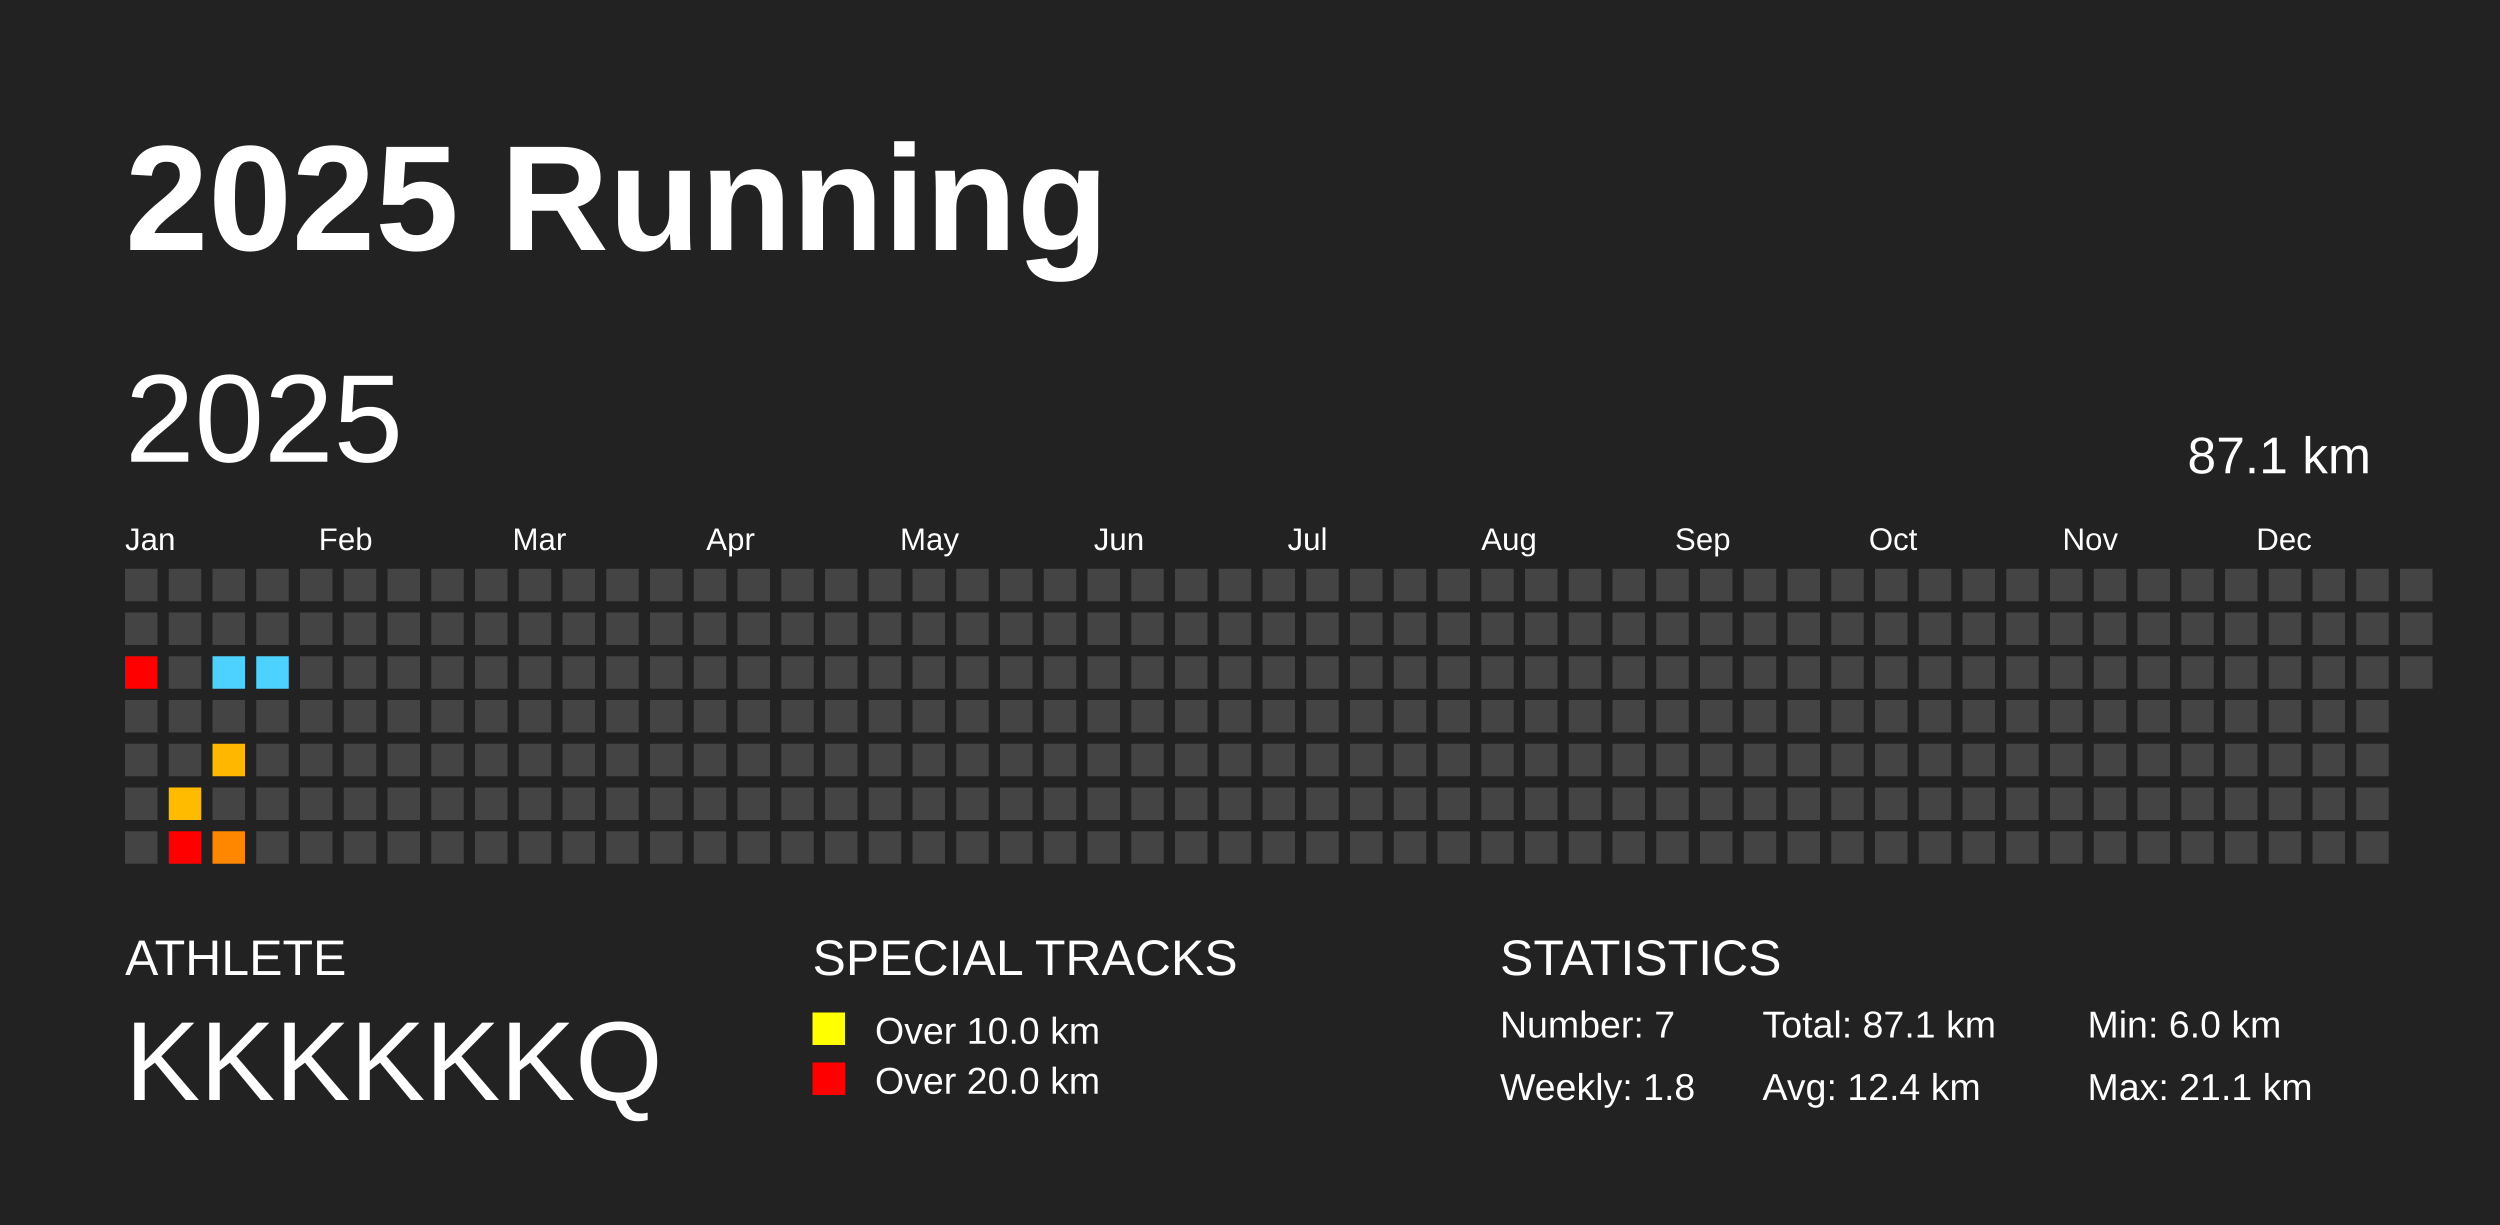
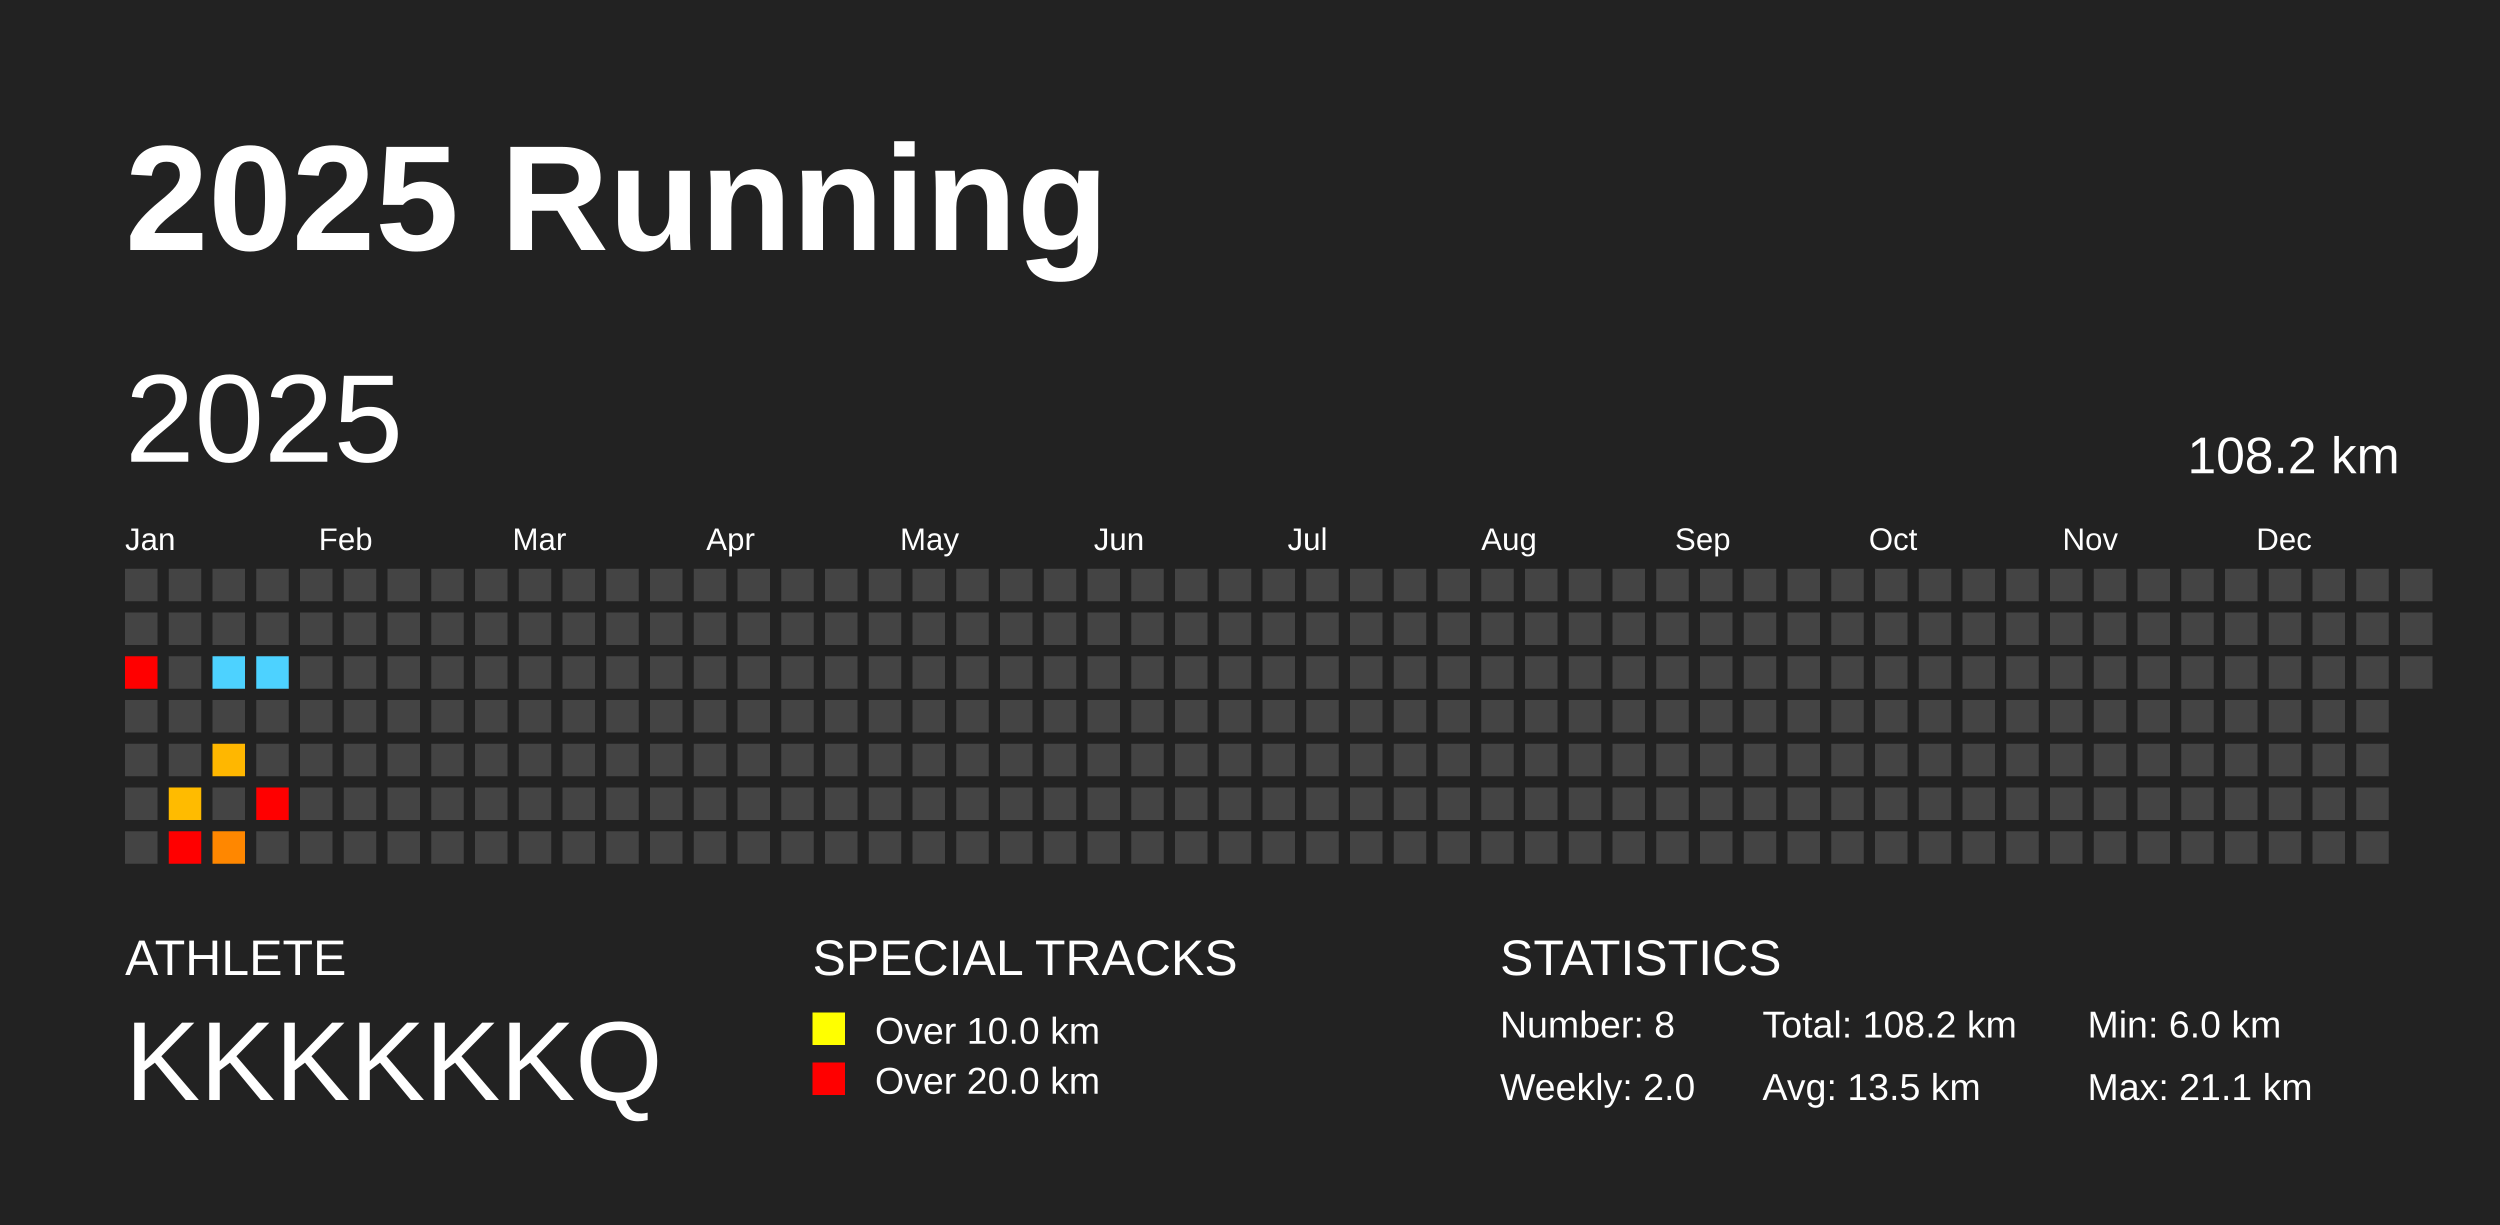
<svg xmlns="http://www.w3.org/2000/svg" baseProfile="full" height="98mm" version="1.1" viewBox="0,0,200,98" width="200mm">
  <defs />
  <rect fill="#222222" height="98" width="200" x="0" y="0" />
  <text fill="#FFFFFF" style="font-size:12px; font-family:Arial; font-weight:bold;" x="10" y="20">2025 Running</text>
  <text fill="#FFFFFF" style="font-size:4px; font-family:Arial" x="10" y="78">ATHLETE</text>
  <text fill="#FFFFFF" style="font-size:9px; font-family:Arial" x="10" y="88">KKKKKKQ</text>
  <text fill="#FFFFFF" style="font-size:4px; font-family:Arial" x="65" y="78">SPECIAL TRACKS</text>
  <rect fill="yellow" height="2.6" width="2.6" x="65" y="81" />
  <text fill="#FFFFFF" style="font-size:3px; font-family:Arial" x="70" y="83.5">Over 10.0 km</text>
  <rect fill="red" height="2.6" width="2.6" x="65" y="85" />
  <text fill="#FFFFFF" style="font-size:3px; font-family:Arial" x="70" y="87.5">Over 20.0 km</text>
  <text fill="#FFFFFF" style="font-size:4px; font-family:Arial" x="120" y="78">STATISTICS</text>
-   <text fill="#FFFFFF" style="font-size:3px; font-family:Arial" x="120" y="83">Number: 7</text>
-   <text fill="#FFFFFF" style="font-size:3px; font-family:Arial" x="120" y="88">Weekly: 1.8</text>
-   <text fill="#FFFFFF" style="font-size:3px; font-family:Arial" x="141" y="83">Total: 87.1 km</text>
-   <text fill="#FFFFFF" style="font-size:3px; font-family:Arial" x="141" y="88">Avg: 12.4 km</text>
+   <text fill="#FFFFFF" style="font-size:3px; font-family:Arial" x="120" y="83">Number: 8</text>
+   <text fill="#FFFFFF" style="font-size:3px; font-family:Arial" x="120" y="88">Weekly: 2.0</text>
+   <text fill="#FFFFFF" style="font-size:3px; font-family:Arial" x="141" y="83">Total: 108.2 km</text>
+   <text fill="#FFFFFF" style="font-size:3px; font-family:Arial" x="141" y="88">Avg: 13.5 km</text>
  <text fill="#FFFFFF" style="font-size:3px; font-family:Arial" x="167" y="83">Min: 6.0 km</text>
  <text fill="#FFFFFF" style="font-size:3px; font-family:Arial" x="167" y="88">Max: 21.1 km</text>
  <text dominant-baseline="hanging" fill="#FFFFFF" style="font-size:10.0px; font-family:Arial;" x="10" y="30">2025</text>
-   <text dominant-baseline="hanging" fill="#FFFFFF" style="font-size:4.125px; font-family:Arial;" x="175" y="35">87.1 km</text>
+   <text dominant-baseline="hanging" fill="#FFFFFF" style="font-size:4.125px; font-family:Arial;" x="175" y="35">108.2 km</text>
  <text fill="#FFFFFF" style="font-size:2.5px; font-family:Arial" x="10.0" y="44">Jan</text>
  <text fill="#FFFFFF" style="font-size:2.5px; font-family:Arial" x="25.5" y="44">Feb</text>
  <text fill="#FFFFFF" style="font-size:2.5px; font-family:Arial" x="41.0" y="44">Mar</text>
  <text fill="#FFFFFF" style="font-size:2.5px; font-family:Arial" x="56.5" y="44">Apr</text>
  <text fill="#FFFFFF" style="font-size:2.5px; font-family:Arial" x="72.0" y="44">May</text>
  <text fill="#FFFFFF" style="font-size:2.5px; font-family:Arial" x="87.5" y="44">Jun</text>
  <text fill="#FFFFFF" style="font-size:2.5px; font-family:Arial" x="103.0" y="44">Jul</text>
  <text fill="#FFFFFF" style="font-size:2.5px; font-family:Arial" x="118.5" y="44">Aug</text>
  <text fill="#FFFFFF" style="font-size:2.5px; font-family:Arial" x="134.0" y="44">Sep</text>
  <text fill="#FFFFFF" style="font-size:2.5px; font-family:Arial" x="149.5" y="44">Oct</text>
  <text fill="#FFFFFF" style="font-size:2.5px; font-family:Arial" x="165.0" y="44">Nov</text>
  <text fill="#FFFFFF" style="font-size:2.5px; font-family:Arial" x="180.5" y="44">Dec</text>
  <rect fill="#444444" height="2.6" width="2.6" x="10.0" y="45.5" />
  <rect fill="#444444" height="2.6" width="2.6" x="10.0" y="49.0" />
  <rect fill="red" height="2.6" width="2.6" x="10.0" y="52.5" />
  <rect fill="#444444" height="2.6" width="2.6" x="10.0" y="56.0" />
  <rect fill="#444444" height="2.6" width="2.6" x="10.0" y="59.5" />
  <rect fill="#444444" height="2.6" width="2.6" x="10.0" y="63.0" />
  <rect fill="#444444" height="2.6" width="2.6" x="10.0" y="66.5" />
  <rect fill="#444444" height="2.6" width="2.6" x="13.5" y="45.5" />
  <rect fill="#444444" height="2.6" width="2.6" x="13.5" y="49.0" />
  <rect fill="#444444" height="2.6" width="2.6" x="13.5" y="52.5" />
  <rect fill="#444444" height="2.6" width="2.6" x="13.5" y="56.0" />
  <rect fill="#444444" height="2.6" width="2.6" x="13.5" y="59.5" />
  <rect fill="#ffbb00" height="2.6" width="2.6" x="13.5" y="63.0" />
  <rect fill="red" height="2.6" width="2.6" x="13.5" y="66.5" />
  <rect fill="#444444" height="2.6" width="2.6" x="17.0" y="45.5" />
  <rect fill="#444444" height="2.6" width="2.6" x="17.0" y="49.0" />
  <rect fill="#4dd2ff" height="2.6" width="2.6" x="17.0" y="52.5" />
  <rect fill="#444444" height="2.6" width="2.6" x="17.0" y="56.0" />
  <rect fill="#ffb700" height="2.6" width="2.6" x="17.0" y="59.5" />
  <rect fill="#444444" height="2.6" width="2.6" x="17.0" y="63.0" />
  <rect fill="#ff8700" height="2.6" width="2.6" x="17.0" y="66.5" />
  <rect fill="#444444" height="2.6" width="2.6" x="20.5" y="45.5" />
  <rect fill="#444444" height="2.6" width="2.6" x="20.5" y="49.0" />
  <rect fill="#4dd2ff" height="2.6" width="2.6" x="20.5" y="52.5" />
  <rect fill="#444444" height="2.6" width="2.6" x="20.5" y="56.0" />
  <rect fill="#444444" height="2.6" width="2.6" x="20.5" y="59.5" />
-   <rect fill="#444444" height="2.6" width="2.6" x="20.5" y="63.0" />
+   <rect fill="red" height="2.6" width="2.6" x="20.5" y="63.0" />
  <rect fill="#444444" height="2.6" width="2.6" x="20.5" y="66.5" />
  <rect fill="#444444" height="2.6" width="2.6" x="24.0" y="45.5" />
  <rect fill="#444444" height="2.6" width="2.6" x="24.0" y="49.0" />
  <rect fill="#444444" height="2.6" width="2.6" x="24.0" y="52.5" />
  <rect fill="#444444" height="2.6" width="2.6" x="24.0" y="56.0" />
  <rect fill="#444444" height="2.6" width="2.6" x="24.0" y="59.5" />
  <rect fill="#444444" height="2.6" width="2.6" x="24.0" y="63.0" />
  <rect fill="#444444" height="2.6" width="2.6" x="24.0" y="66.5" />
  <rect fill="#444444" height="2.6" width="2.6" x="27.5" y="45.5" />
  <rect fill="#444444" height="2.6" width="2.6" x="27.5" y="49.0" />
  <rect fill="#444444" height="2.6" width="2.6" x="27.5" y="52.5" />
  <rect fill="#444444" height="2.6" width="2.6" x="27.5" y="56.0" />
  <rect fill="#444444" height="2.6" width="2.6" x="27.5" y="59.5" />
  <rect fill="#444444" height="2.6" width="2.6" x="27.5" y="63.0" />
  <rect fill="#444444" height="2.6" width="2.6" x="27.5" y="66.5" />
  <rect fill="#444444" height="2.6" width="2.6" x="31.0" y="45.5" />
  <rect fill="#444444" height="2.6" width="2.6" x="31.0" y="49.0" />
  <rect fill="#444444" height="2.6" width="2.6" x="31.0" y="52.5" />
  <rect fill="#444444" height="2.6" width="2.6" x="31.0" y="56.0" />
  <rect fill="#444444" height="2.6" width="2.6" x="31.0" y="59.5" />
  <rect fill="#444444" height="2.6" width="2.6" x="31.0" y="63.0" />
  <rect fill="#444444" height="2.6" width="2.6" x="31.0" y="66.5" />
  <rect fill="#444444" height="2.6" width="2.6" x="34.5" y="45.5" />
  <rect fill="#444444" height="2.6" width="2.6" x="34.5" y="49.0" />
  <rect fill="#444444" height="2.6" width="2.6" x="34.5" y="52.5" />
  <rect fill="#444444" height="2.6" width="2.6" x="34.5" y="56.0" />
  <rect fill="#444444" height="2.6" width="2.6" x="34.5" y="59.5" />
  <rect fill="#444444" height="2.6" width="2.6" x="34.5" y="63.0" />
  <rect fill="#444444" height="2.6" width="2.6" x="34.5" y="66.5" />
  <rect fill="#444444" height="2.6" width="2.6" x="38.0" y="45.5" />
  <rect fill="#444444" height="2.6" width="2.6" x="38.0" y="49.0" />
  <rect fill="#444444" height="2.6" width="2.6" x="38.0" y="52.5" />
  <rect fill="#444444" height="2.6" width="2.6" x="38.0" y="56.0" />
  <rect fill="#444444" height="2.6" width="2.6" x="38.0" y="59.5" />
  <rect fill="#444444" height="2.6" width="2.6" x="38.0" y="63.0" />
  <rect fill="#444444" height="2.6" width="2.6" x="38.0" y="66.5" />
  <rect fill="#444444" height="2.6" width="2.6" x="41.5" y="45.5" />
  <rect fill="#444444" height="2.6" width="2.6" x="41.5" y="49.0" />
  <rect fill="#444444" height="2.6" width="2.6" x="41.5" y="52.5" />
  <rect fill="#444444" height="2.6" width="2.6" x="41.5" y="56.0" />
  <rect fill="#444444" height="2.6" width="2.6" x="41.5" y="59.5" />
  <rect fill="#444444" height="2.6" width="2.6" x="41.5" y="63.0" />
  <rect fill="#444444" height="2.6" width="2.6" x="41.5" y="66.5" />
  <rect fill="#444444" height="2.6" width="2.6" x="45.0" y="45.5" />
  <rect fill="#444444" height="2.6" width="2.6" x="45.0" y="49.0" />
  <rect fill="#444444" height="2.6" width="2.6" x="45.0" y="52.5" />
  <rect fill="#444444" height="2.6" width="2.6" x="45.0" y="56.0" />
  <rect fill="#444444" height="2.6" width="2.6" x="45.0" y="59.5" />
  <rect fill="#444444" height="2.6" width="2.6" x="45.0" y="63.0" />
  <rect fill="#444444" height="2.6" width="2.6" x="45.0" y="66.5" />
  <rect fill="#444444" height="2.6" width="2.6" x="48.5" y="45.5" />
  <rect fill="#444444" height="2.6" width="2.6" x="48.5" y="49.0" />
  <rect fill="#444444" height="2.6" width="2.6" x="48.5" y="52.5" />
  <rect fill="#444444" height="2.6" width="2.6" x="48.5" y="56.0" />
  <rect fill="#444444" height="2.6" width="2.6" x="48.5" y="59.5" />
  <rect fill="#444444" height="2.6" width="2.6" x="48.5" y="63.0" />
  <rect fill="#444444" height="2.6" width="2.6" x="48.5" y="66.5" />
  <rect fill="#444444" height="2.6" width="2.6" x="52.0" y="45.5" />
  <rect fill="#444444" height="2.6" width="2.6" x="52.0" y="49.0" />
  <rect fill="#444444" height="2.6" width="2.6" x="52.0" y="52.5" />
  <rect fill="#444444" height="2.6" width="2.6" x="52.0" y="56.0" />
  <rect fill="#444444" height="2.6" width="2.6" x="52.0" y="59.5" />
  <rect fill="#444444" height="2.6" width="2.6" x="52.0" y="63.0" />
  <rect fill="#444444" height="2.6" width="2.6" x="52.0" y="66.5" />
  <rect fill="#444444" height="2.6" width="2.6" x="55.5" y="45.5" />
  <rect fill="#444444" height="2.6" width="2.6" x="55.5" y="49.0" />
  <rect fill="#444444" height="2.6" width="2.6" x="55.5" y="52.5" />
  <rect fill="#444444" height="2.6" width="2.6" x="55.5" y="56.0" />
  <rect fill="#444444" height="2.6" width="2.6" x="55.5" y="59.5" />
  <rect fill="#444444" height="2.6" width="2.6" x="55.5" y="63.0" />
  <rect fill="#444444" height="2.6" width="2.6" x="55.5" y="66.5" />
  <rect fill="#444444" height="2.6" width="2.6" x="59.0" y="45.5" />
  <rect fill="#444444" height="2.6" width="2.6" x="59.0" y="49.0" />
  <rect fill="#444444" height="2.6" width="2.6" x="59.0" y="52.5" />
  <rect fill="#444444" height="2.6" width="2.6" x="59.0" y="56.0" />
  <rect fill="#444444" height="2.6" width="2.6" x="59.0" y="59.5" />
  <rect fill="#444444" height="2.6" width="2.6" x="59.0" y="63.0" />
  <rect fill="#444444" height="2.6" width="2.6" x="59.0" y="66.5" />
  <rect fill="#444444" height="2.6" width="2.6" x="62.5" y="45.5" />
  <rect fill="#444444" height="2.6" width="2.6" x="62.5" y="49.0" />
  <rect fill="#444444" height="2.6" width="2.6" x="62.5" y="52.5" />
  <rect fill="#444444" height="2.6" width="2.6" x="62.5" y="56.0" />
  <rect fill="#444444" height="2.6" width="2.6" x="62.5" y="59.5" />
  <rect fill="#444444" height="2.6" width="2.6" x="62.5" y="63.0" />
  <rect fill="#444444" height="2.6" width="2.6" x="62.5" y="66.5" />
  <rect fill="#444444" height="2.6" width="2.6" x="66.0" y="45.5" />
  <rect fill="#444444" height="2.6" width="2.6" x="66.0" y="49.0" />
  <rect fill="#444444" height="2.6" width="2.6" x="66.0" y="52.5" />
  <rect fill="#444444" height="2.6" width="2.6" x="66.0" y="56.0" />
  <rect fill="#444444" height="2.6" width="2.6" x="66.0" y="59.5" />
  <rect fill="#444444" height="2.6" width="2.6" x="66.0" y="63.0" />
  <rect fill="#444444" height="2.6" width="2.6" x="66.0" y="66.5" />
  <rect fill="#444444" height="2.6" width="2.6" x="69.5" y="45.5" />
  <rect fill="#444444" height="2.6" width="2.6" x="69.5" y="49.0" />
  <rect fill="#444444" height="2.6" width="2.6" x="69.5" y="52.5" />
  <rect fill="#444444" height="2.6" width="2.6" x="69.5" y="56.0" />
  <rect fill="#444444" height="2.6" width="2.6" x="69.5" y="59.5" />
  <rect fill="#444444" height="2.6" width="2.6" x="69.5" y="63.0" />
  <rect fill="#444444" height="2.6" width="2.6" x="69.5" y="66.5" />
  <rect fill="#444444" height="2.6" width="2.6" x="73.0" y="45.5" />
  <rect fill="#444444" height="2.6" width="2.6" x="73.0" y="49.0" />
  <rect fill="#444444" height="2.6" width="2.6" x="73.0" y="52.5" />
  <rect fill="#444444" height="2.6" width="2.6" x="73.0" y="56.0" />
  <rect fill="#444444" height="2.6" width="2.6" x="73.0" y="59.5" />
  <rect fill="#444444" height="2.6" width="2.6" x="73.0" y="63.0" />
  <rect fill="#444444" height="2.6" width="2.6" x="73.0" y="66.5" />
  <rect fill="#444444" height="2.6" width="2.6" x="76.5" y="45.5" />
  <rect fill="#444444" height="2.6" width="2.6" x="76.5" y="49.0" />
  <rect fill="#444444" height="2.6" width="2.6" x="76.5" y="52.5" />
  <rect fill="#444444" height="2.6" width="2.6" x="76.5" y="56.0" />
  <rect fill="#444444" height="2.6" width="2.6" x="76.5" y="59.5" />
  <rect fill="#444444" height="2.6" width="2.6" x="76.5" y="63.0" />
  <rect fill="#444444" height="2.6" width="2.6" x="76.5" y="66.5" />
  <rect fill="#444444" height="2.6" width="2.6" x="80.0" y="45.5" />
  <rect fill="#444444" height="2.6" width="2.6" x="80.0" y="49.0" />
  <rect fill="#444444" height="2.6" width="2.6" x="80.0" y="52.5" />
  <rect fill="#444444" height="2.6" width="2.6" x="80.0" y="56.0" />
  <rect fill="#444444" height="2.6" width="2.6" x="80.0" y="59.5" />
  <rect fill="#444444" height="2.6" width="2.6" x="80.0" y="63.0" />
  <rect fill="#444444" height="2.6" width="2.6" x="80.0" y="66.5" />
  <rect fill="#444444" height="2.6" width="2.6" x="83.5" y="45.5" />
  <rect fill="#444444" height="2.6" width="2.6" x="83.5" y="49.0" />
  <rect fill="#444444" height="2.6" width="2.6" x="83.5" y="52.5" />
  <rect fill="#444444" height="2.6" width="2.6" x="83.5" y="56.0" />
  <rect fill="#444444" height="2.6" width="2.6" x="83.5" y="59.5" />
  <rect fill="#444444" height="2.6" width="2.6" x="83.5" y="63.0" />
  <rect fill="#444444" height="2.6" width="2.6" x="83.5" y="66.5" />
  <rect fill="#444444" height="2.6" width="2.6" x="87.0" y="45.5" />
  <rect fill="#444444" height="2.6" width="2.6" x="87.0" y="49.0" />
  <rect fill="#444444" height="2.6" width="2.6" x="87.0" y="52.5" />
  <rect fill="#444444" height="2.6" width="2.6" x="87.0" y="56.0" />
  <rect fill="#444444" height="2.6" width="2.6" x="87.0" y="59.5" />
  <rect fill="#444444" height="2.6" width="2.6" x="87.0" y="63.0" />
  <rect fill="#444444" height="2.6" width="2.6" x="87.0" y="66.5" />
  <rect fill="#444444" height="2.6" width="2.6" x="90.5" y="45.5" />
  <rect fill="#444444" height="2.6" width="2.6" x="90.5" y="49.0" />
  <rect fill="#444444" height="2.6" width="2.6" x="90.5" y="52.5" />
  <rect fill="#444444" height="2.6" width="2.6" x="90.5" y="56.0" />
  <rect fill="#444444" height="2.6" width="2.6" x="90.5" y="59.5" />
  <rect fill="#444444" height="2.6" width="2.6" x="90.5" y="63.0" />
  <rect fill="#444444" height="2.6" width="2.6" x="90.5" y="66.5" />
  <rect fill="#444444" height="2.6" width="2.6" x="94.0" y="45.5" />
  <rect fill="#444444" height="2.6" width="2.6" x="94.0" y="49.0" />
  <rect fill="#444444" height="2.6" width="2.6" x="94.0" y="52.5" />
  <rect fill="#444444" height="2.6" width="2.6" x="94.0" y="56.0" />
  <rect fill="#444444" height="2.6" width="2.6" x="94.0" y="59.5" />
  <rect fill="#444444" height="2.6" width="2.6" x="94.0" y="63.0" />
  <rect fill="#444444" height="2.6" width="2.6" x="94.0" y="66.5" />
  <rect fill="#444444" height="2.6" width="2.6" x="97.5" y="45.5" />
  <rect fill="#444444" height="2.6" width="2.6" x="97.5" y="49.0" />
  <rect fill="#444444" height="2.6" width="2.6" x="97.5" y="52.5" />
  <rect fill="#444444" height="2.6" width="2.6" x="97.5" y="56.0" />
  <rect fill="#444444" height="2.6" width="2.6" x="97.5" y="59.5" />
  <rect fill="#444444" height="2.6" width="2.6" x="97.5" y="63.0" />
  <rect fill="#444444" height="2.6" width="2.6" x="97.5" y="66.5" />
  <rect fill="#444444" height="2.6" width="2.6" x="101.0" y="45.5" />
  <rect fill="#444444" height="2.6" width="2.6" x="101.0" y="49.0" />
  <rect fill="#444444" height="2.6" width="2.6" x="101.0" y="52.5" />
  <rect fill="#444444" height="2.6" width="2.6" x="101.0" y="56.0" />
  <rect fill="#444444" height="2.6" width="2.6" x="101.0" y="59.5" />
  <rect fill="#444444" height="2.6" width="2.6" x="101.0" y="63.0" />
  <rect fill="#444444" height="2.6" width="2.6" x="101.0" y="66.5" />
  <rect fill="#444444" height="2.6" width="2.6" x="104.5" y="45.5" />
  <rect fill="#444444" height="2.6" width="2.6" x="104.5" y="49.0" />
  <rect fill="#444444" height="2.6" width="2.6" x="104.5" y="52.5" />
  <rect fill="#444444" height="2.6" width="2.6" x="104.5" y="56.0" />
  <rect fill="#444444" height="2.6" width="2.6" x="104.5" y="59.5" />
  <rect fill="#444444" height="2.6" width="2.6" x="104.5" y="63.0" />
  <rect fill="#444444" height="2.6" width="2.6" x="104.5" y="66.5" />
  <rect fill="#444444" height="2.6" width="2.6" x="108.0" y="45.5" />
  <rect fill="#444444" height="2.6" width="2.6" x="108.0" y="49.0" />
  <rect fill="#444444" height="2.6" width="2.6" x="108.0" y="52.5" />
  <rect fill="#444444" height="2.6" width="2.6" x="108.0" y="56.0" />
  <rect fill="#444444" height="2.6" width="2.6" x="108.0" y="59.5" />
  <rect fill="#444444" height="2.6" width="2.6" x="108.0" y="63.0" />
  <rect fill="#444444" height="2.6" width="2.6" x="108.0" y="66.5" />
  <rect fill="#444444" height="2.6" width="2.6" x="111.5" y="45.5" />
  <rect fill="#444444" height="2.6" width="2.6" x="111.5" y="49.0" />
  <rect fill="#444444" height="2.6" width="2.6" x="111.5" y="52.5" />
  <rect fill="#444444" height="2.6" width="2.6" x="111.5" y="56.0" />
  <rect fill="#444444" height="2.6" width="2.6" x="111.5" y="59.5" />
  <rect fill="#444444" height="2.6" width="2.6" x="111.5" y="63.0" />
  <rect fill="#444444" height="2.6" width="2.6" x="111.5" y="66.5" />
  <rect fill="#444444" height="2.6" width="2.6" x="115.0" y="45.5" />
  <rect fill="#444444" height="2.6" width="2.6" x="115.0" y="49.0" />
  <rect fill="#444444" height="2.6" width="2.6" x="115.0" y="52.5" />
  <rect fill="#444444" height="2.6" width="2.6" x="115.0" y="56.0" />
  <rect fill="#444444" height="2.6" width="2.6" x="115.0" y="59.5" />
  <rect fill="#444444" height="2.6" width="2.6" x="115.0" y="63.0" />
  <rect fill="#444444" height="2.6" width="2.6" x="115.0" y="66.5" />
  <rect fill="#444444" height="2.6" width="2.6" x="118.5" y="45.5" />
  <rect fill="#444444" height="2.6" width="2.6" x="118.5" y="49.0" />
  <rect fill="#444444" height="2.6" width="2.6" x="118.5" y="52.5" />
  <rect fill="#444444" height="2.6" width="2.6" x="118.5" y="56.0" />
  <rect fill="#444444" height="2.6" width="2.6" x="118.5" y="59.5" />
  <rect fill="#444444" height="2.6" width="2.6" x="118.5" y="63.0" />
  <rect fill="#444444" height="2.6" width="2.6" x="118.5" y="66.5" />
  <rect fill="#444444" height="2.6" width="2.6" x="122.0" y="45.5" />
  <rect fill="#444444" height="2.6" width="2.6" x="122.0" y="49.0" />
  <rect fill="#444444" height="2.6" width="2.6" x="122.0" y="52.5" />
  <rect fill="#444444" height="2.6" width="2.6" x="122.0" y="56.0" />
  <rect fill="#444444" height="2.6" width="2.6" x="122.0" y="59.5" />
  <rect fill="#444444" height="2.6" width="2.6" x="122.0" y="63.0" />
  <rect fill="#444444" height="2.6" width="2.6" x="122.0" y="66.5" />
  <rect fill="#444444" height="2.6" width="2.6" x="125.5" y="45.5" />
  <rect fill="#444444" height="2.6" width="2.6" x="125.5" y="49.0" />
  <rect fill="#444444" height="2.6" width="2.6" x="125.5" y="52.5" />
  <rect fill="#444444" height="2.6" width="2.6" x="125.5" y="56.0" />
  <rect fill="#444444" height="2.6" width="2.6" x="125.5" y="59.5" />
  <rect fill="#444444" height="2.6" width="2.6" x="125.5" y="63.0" />
  <rect fill="#444444" height="2.6" width="2.6" x="125.5" y="66.5" />
  <rect fill="#444444" height="2.6" width="2.6" x="129.0" y="45.5" />
  <rect fill="#444444" height="2.6" width="2.6" x="129.0" y="49.0" />
  <rect fill="#444444" height="2.6" width="2.6" x="129.0" y="52.5" />
  <rect fill="#444444" height="2.6" width="2.6" x="129.0" y="56.0" />
  <rect fill="#444444" height="2.6" width="2.6" x="129.0" y="59.5" />
  <rect fill="#444444" height="2.6" width="2.6" x="129.0" y="63.0" />
  <rect fill="#444444" height="2.6" width="2.6" x="129.0" y="66.5" />
  <rect fill="#444444" height="2.6" width="2.6" x="132.5" y="45.5" />
  <rect fill="#444444" height="2.6" width="2.6" x="132.5" y="49.0" />
  <rect fill="#444444" height="2.6" width="2.6" x="132.5" y="52.5" />
  <rect fill="#444444" height="2.6" width="2.6" x="132.5" y="56.0" />
  <rect fill="#444444" height="2.6" width="2.6" x="132.5" y="59.5" />
  <rect fill="#444444" height="2.6" width="2.6" x="132.5" y="63.0" />
  <rect fill="#444444" height="2.6" width="2.6" x="132.5" y="66.5" />
  <rect fill="#444444" height="2.6" width="2.6" x="136.0" y="45.5" />
  <rect fill="#444444" height="2.6" width="2.6" x="136.0" y="49.0" />
  <rect fill="#444444" height="2.6" width="2.6" x="136.0" y="52.5" />
  <rect fill="#444444" height="2.6" width="2.6" x="136.0" y="56.0" />
  <rect fill="#444444" height="2.6" width="2.6" x="136.0" y="59.5" />
  <rect fill="#444444" height="2.6" width="2.6" x="136.0" y="63.0" />
  <rect fill="#444444" height="2.6" width="2.6" x="136.0" y="66.5" />
  <rect fill="#444444" height="2.6" width="2.6" x="139.5" y="45.5" />
  <rect fill="#444444" height="2.6" width="2.6" x="139.5" y="49.0" />
  <rect fill="#444444" height="2.6" width="2.6" x="139.5" y="52.5" />
  <rect fill="#444444" height="2.6" width="2.6" x="139.5" y="56.0" />
  <rect fill="#444444" height="2.6" width="2.6" x="139.5" y="59.5" />
  <rect fill="#444444" height="2.6" width="2.6" x="139.5" y="63.0" />
  <rect fill="#444444" height="2.6" width="2.6" x="139.5" y="66.5" />
  <rect fill="#444444" height="2.6" width="2.6" x="143.0" y="45.5" />
  <rect fill="#444444" height="2.6" width="2.6" x="143.0" y="49.0" />
  <rect fill="#444444" height="2.6" width="2.6" x="143.0" y="52.5" />
  <rect fill="#444444" height="2.6" width="2.6" x="143.0" y="56.0" />
  <rect fill="#444444" height="2.6" width="2.6" x="143.0" y="59.5" />
  <rect fill="#444444" height="2.6" width="2.6" x="143.0" y="63.0" />
  <rect fill="#444444" height="2.6" width="2.6" x="143.0" y="66.5" />
  <rect fill="#444444" height="2.6" width="2.6" x="146.5" y="45.5" />
  <rect fill="#444444" height="2.6" width="2.6" x="146.5" y="49.0" />
  <rect fill="#444444" height="2.6" width="2.6" x="146.5" y="52.5" />
  <rect fill="#444444" height="2.6" width="2.6" x="146.5" y="56.0" />
  <rect fill="#444444" height="2.6" width="2.6" x="146.5" y="59.5" />
  <rect fill="#444444" height="2.6" width="2.6" x="146.5" y="63.0" />
  <rect fill="#444444" height="2.6" width="2.6" x="146.5" y="66.5" />
  <rect fill="#444444" height="2.6" width="2.6" x="150.0" y="45.5" />
  <rect fill="#444444" height="2.6" width="2.6" x="150.0" y="49.0" />
  <rect fill="#444444" height="2.6" width="2.6" x="150.0" y="52.5" />
  <rect fill="#444444" height="2.6" width="2.6" x="150.0" y="56.0" />
  <rect fill="#444444" height="2.6" width="2.6" x="150.0" y="59.5" />
  <rect fill="#444444" height="2.6" width="2.6" x="150.0" y="63.0" />
  <rect fill="#444444" height="2.6" width="2.6" x="150.0" y="66.5" />
  <rect fill="#444444" height="2.6" width="2.6" x="153.5" y="45.5" />
  <rect fill="#444444" height="2.6" width="2.6" x="153.5" y="49.0" />
  <rect fill="#444444" height="2.6" width="2.6" x="153.5" y="52.5" />
  <rect fill="#444444" height="2.6" width="2.6" x="153.5" y="56.0" />
  <rect fill="#444444" height="2.6" width="2.6" x="153.5" y="59.5" />
  <rect fill="#444444" height="2.6" width="2.6" x="153.5" y="63.0" />
  <rect fill="#444444" height="2.6" width="2.6" x="153.5" y="66.5" />
  <rect fill="#444444" height="2.6" width="2.6" x="157.0" y="45.5" />
  <rect fill="#444444" height="2.6" width="2.6" x="157.0" y="49.0" />
  <rect fill="#444444" height="2.6" width="2.6" x="157.0" y="52.5" />
  <rect fill="#444444" height="2.6" width="2.6" x="157.0" y="56.0" />
  <rect fill="#444444" height="2.6" width="2.6" x="157.0" y="59.5" />
  <rect fill="#444444" height="2.6" width="2.6" x="157.0" y="63.0" />
  <rect fill="#444444" height="2.6" width="2.6" x="157.0" y="66.5" />
  <rect fill="#444444" height="2.6" width="2.6" x="160.5" y="45.5" />
  <rect fill="#444444" height="2.6" width="2.6" x="160.5" y="49.0" />
  <rect fill="#444444" height="2.6" width="2.6" x="160.5" y="52.5" />
  <rect fill="#444444" height="2.6" width="2.6" x="160.5" y="56.0" />
  <rect fill="#444444" height="2.6" width="2.6" x="160.5" y="59.5" />
  <rect fill="#444444" height="2.6" width="2.6" x="160.5" y="63.0" />
  <rect fill="#444444" height="2.6" width="2.6" x="160.5" y="66.5" />
  <rect fill="#444444" height="2.6" width="2.6" x="164.0" y="45.5" />
  <rect fill="#444444" height="2.6" width="2.6" x="164.0" y="49.0" />
  <rect fill="#444444" height="2.6" width="2.6" x="164.0" y="52.5" />
  <rect fill="#444444" height="2.6" width="2.6" x="164.0" y="56.0" />
  <rect fill="#444444" height="2.6" width="2.6" x="164.0" y="59.5" />
  <rect fill="#444444" height="2.6" width="2.6" x="164.0" y="63.0" />
  <rect fill="#444444" height="2.6" width="2.6" x="164.0" y="66.5" />
  <rect fill="#444444" height="2.6" width="2.6" x="167.5" y="45.5" />
  <rect fill="#444444" height="2.6" width="2.6" x="167.5" y="49.0" />
  <rect fill="#444444" height="2.6" width="2.6" x="167.5" y="52.5" />
  <rect fill="#444444" height="2.6" width="2.6" x="167.5" y="56.0" />
  <rect fill="#444444" height="2.6" width="2.6" x="167.5" y="59.5" />
  <rect fill="#444444" height="2.6" width="2.6" x="167.5" y="63.0" />
  <rect fill="#444444" height="2.6" width="2.6" x="167.5" y="66.5" />
  <rect fill="#444444" height="2.6" width="2.6" x="171.0" y="45.5" />
  <rect fill="#444444" height="2.6" width="2.6" x="171.0" y="49.0" />
  <rect fill="#444444" height="2.6" width="2.6" x="171.0" y="52.5" />
  <rect fill="#444444" height="2.6" width="2.6" x="171.0" y="56.0" />
  <rect fill="#444444" height="2.6" width="2.6" x="171.0" y="59.5" />
  <rect fill="#444444" height="2.6" width="2.6" x="171.0" y="63.0" />
  <rect fill="#444444" height="2.6" width="2.6" x="171.0" y="66.5" />
  <rect fill="#444444" height="2.6" width="2.6" x="174.5" y="45.5" />
  <rect fill="#444444" height="2.6" width="2.6" x="174.5" y="49.0" />
  <rect fill="#444444" height="2.6" width="2.6" x="174.5" y="52.5" />
  <rect fill="#444444" height="2.6" width="2.6" x="174.5" y="56.0" />
  <rect fill="#444444" height="2.6" width="2.6" x="174.5" y="59.5" />
  <rect fill="#444444" height="2.6" width="2.6" x="174.5" y="63.0" />
  <rect fill="#444444" height="2.6" width="2.6" x="174.5" y="66.5" />
  <rect fill="#444444" height="2.6" width="2.6" x="178.0" y="45.5" />
  <rect fill="#444444" height="2.6" width="2.6" x="178.0" y="49.0" />
  <rect fill="#444444" height="2.6" width="2.6" x="178.0" y="52.5" />
  <rect fill="#444444" height="2.6" width="2.6" x="178.0" y="56.0" />
  <rect fill="#444444" height="2.6" width="2.6" x="178.0" y="59.5" />
  <rect fill="#444444" height="2.6" width="2.6" x="178.0" y="63.0" />
  <rect fill="#444444" height="2.6" width="2.6" x="178.0" y="66.5" />
  <rect fill="#444444" height="2.6" width="2.6" x="181.5" y="45.5" />
  <rect fill="#444444" height="2.6" width="2.6" x="181.5" y="49.0" />
  <rect fill="#444444" height="2.6" width="2.6" x="181.5" y="52.5" />
  <rect fill="#444444" height="2.6" width="2.6" x="181.5" y="56.0" />
  <rect fill="#444444" height="2.6" width="2.6" x="181.5" y="59.5" />
  <rect fill="#444444" height="2.6" width="2.6" x="181.5" y="63.0" />
  <rect fill="#444444" height="2.6" width="2.6" x="181.5" y="66.5" />
  <rect fill="#444444" height="2.6" width="2.6" x="185.0" y="45.5" />
  <rect fill="#444444" height="2.6" width="2.6" x="185.0" y="49.0" />
  <rect fill="#444444" height="2.6" width="2.6" x="185.0" y="52.5" />
  <rect fill="#444444" height="2.6" width="2.6" x="185.0" y="56.0" />
  <rect fill="#444444" height="2.6" width="2.6" x="185.0" y="59.5" />
  <rect fill="#444444" height="2.6" width="2.6" x="185.0" y="63.0" />
  <rect fill="#444444" height="2.6" width="2.6" x="185.0" y="66.5" />
  <rect fill="#444444" height="2.6" width="2.6" x="188.5" y="45.5" />
  <rect fill="#444444" height="2.6" width="2.6" x="188.5" y="49.0" />
  <rect fill="#444444" height="2.6" width="2.6" x="188.5" y="52.5" />
  <rect fill="#444444" height="2.6" width="2.6" x="188.5" y="56.0" />
  <rect fill="#444444" height="2.6" width="2.6" x="188.5" y="59.5" />
  <rect fill="#444444" height="2.6" width="2.6" x="188.5" y="63.0" />
  <rect fill="#444444" height="2.6" width="2.6" x="188.5" y="66.5" />
  <rect fill="#444444" height="2.6" width="2.6" x="192.0" y="45.5" />
  <rect fill="#444444" height="2.6" width="2.6" x="192.0" y="49.0" />
  <rect fill="#444444" height="2.6" width="2.6" x="192.0" y="52.5" />
</svg>
